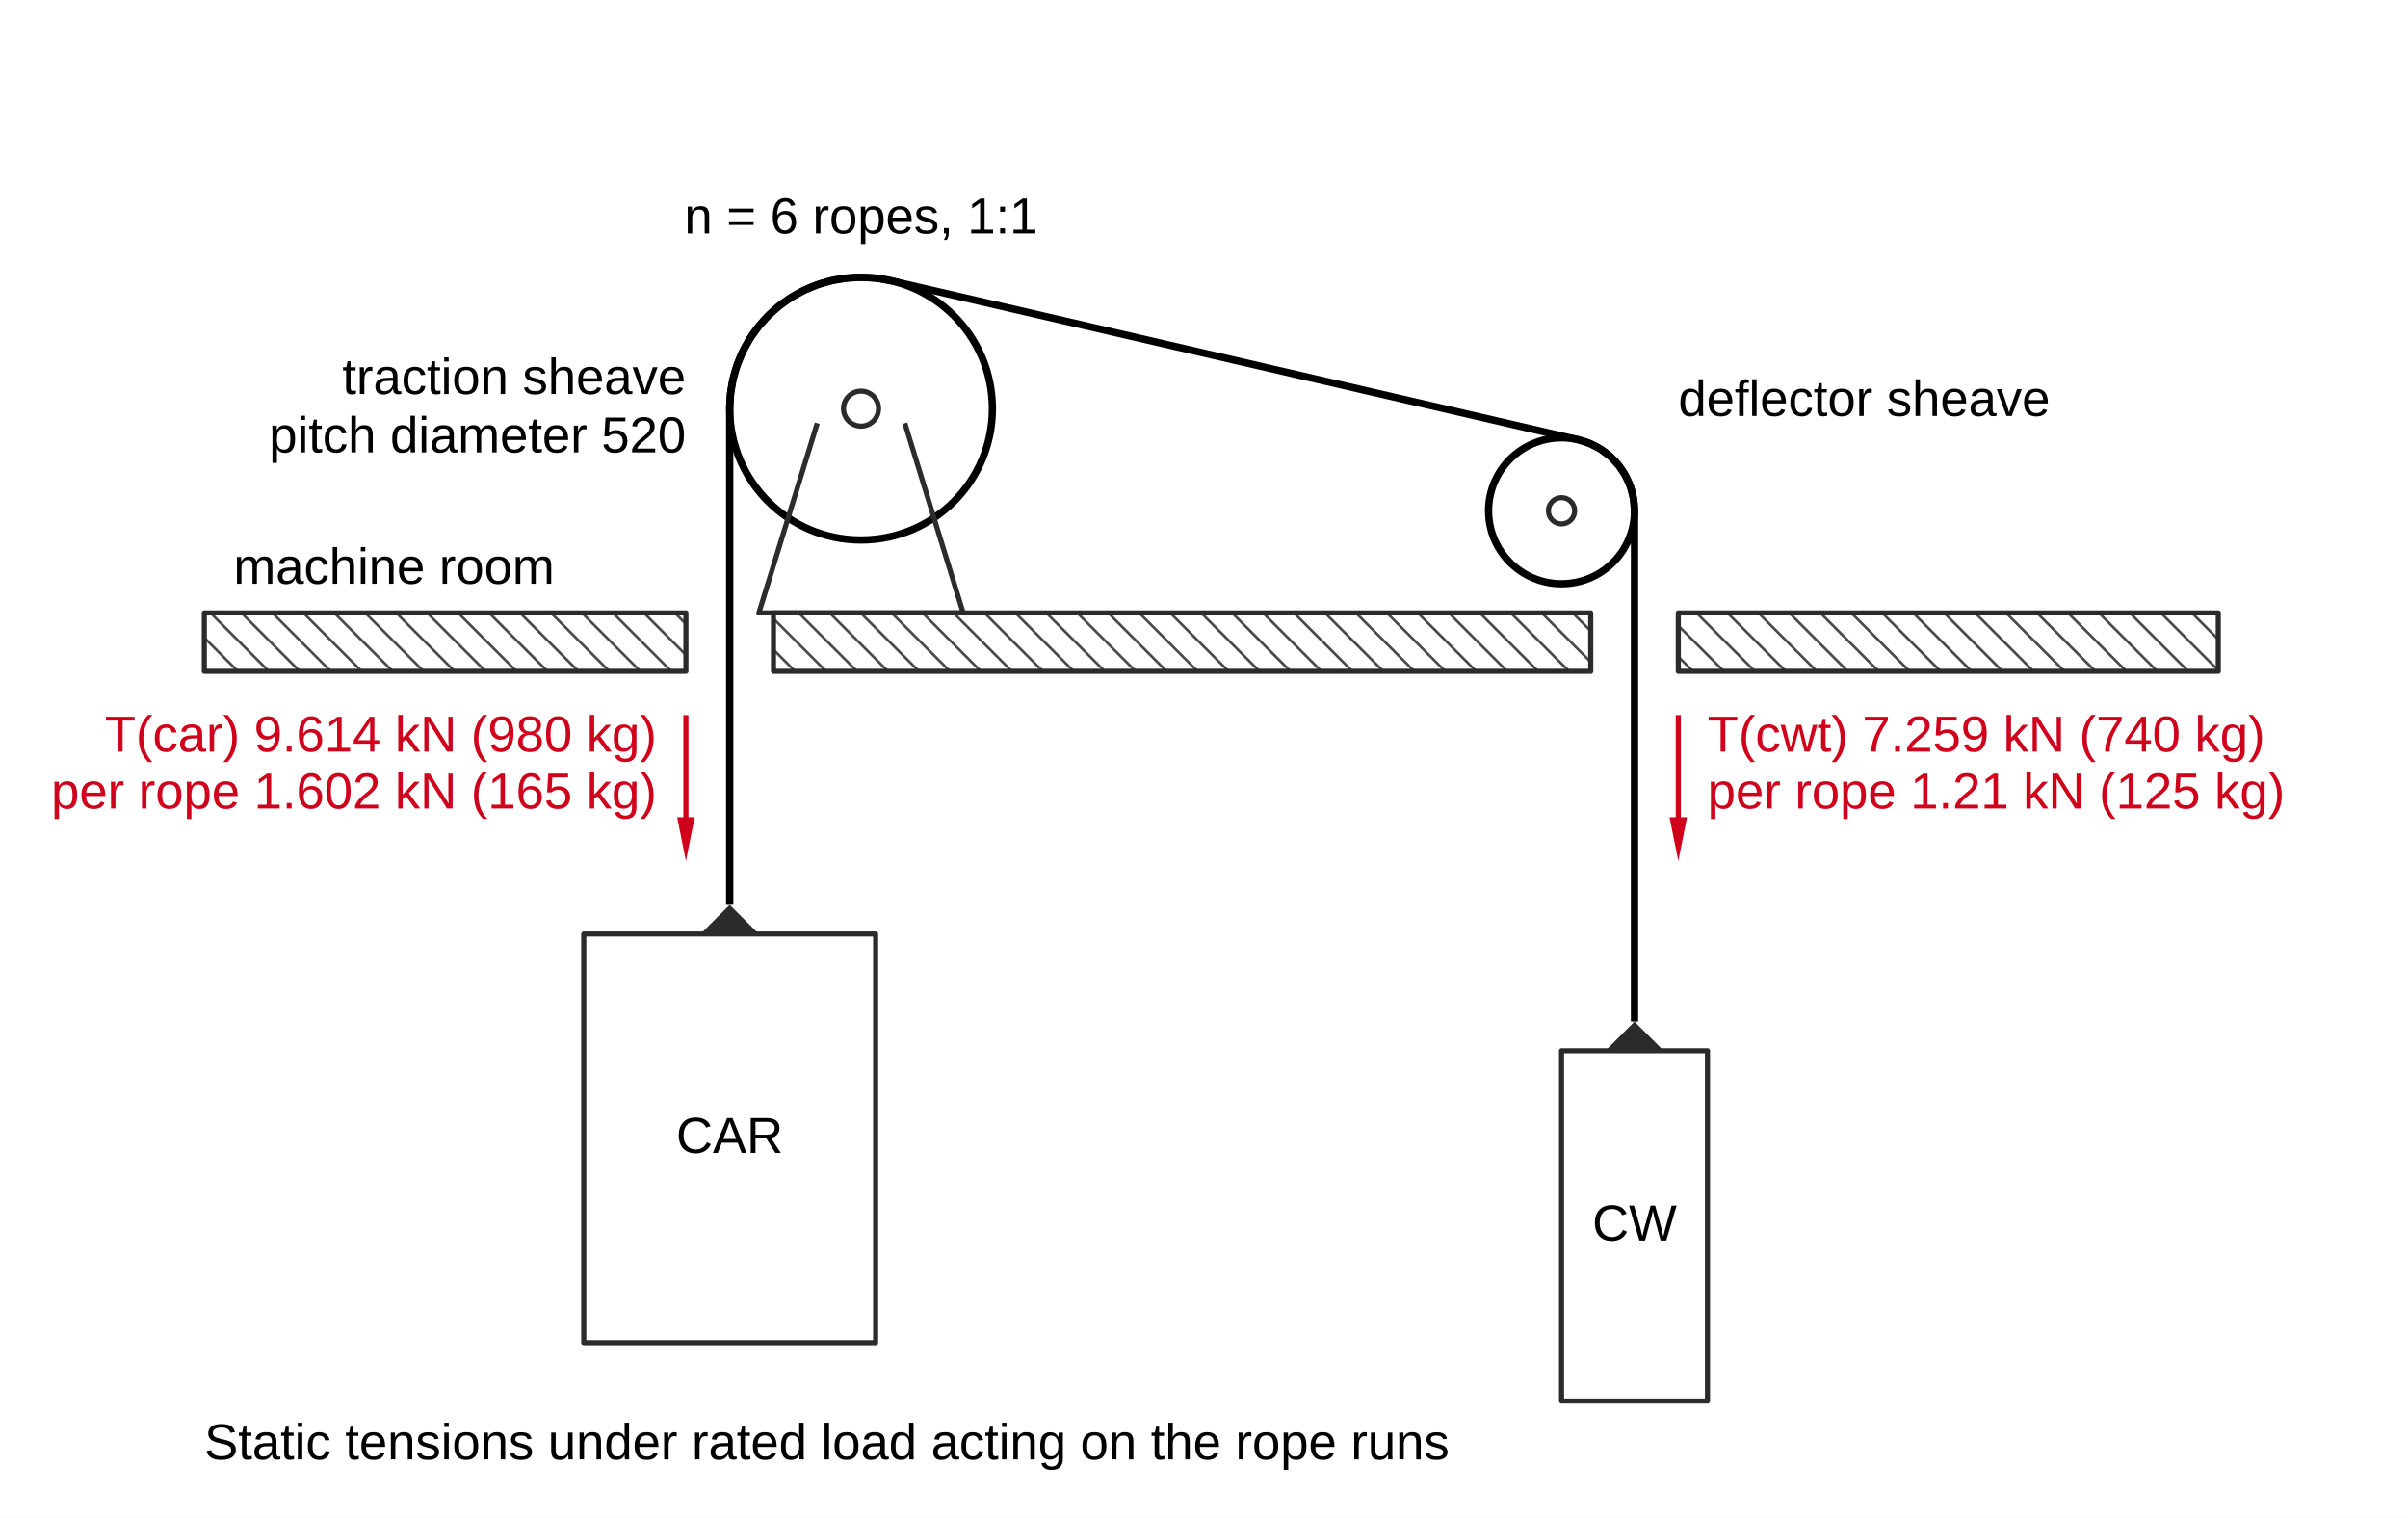
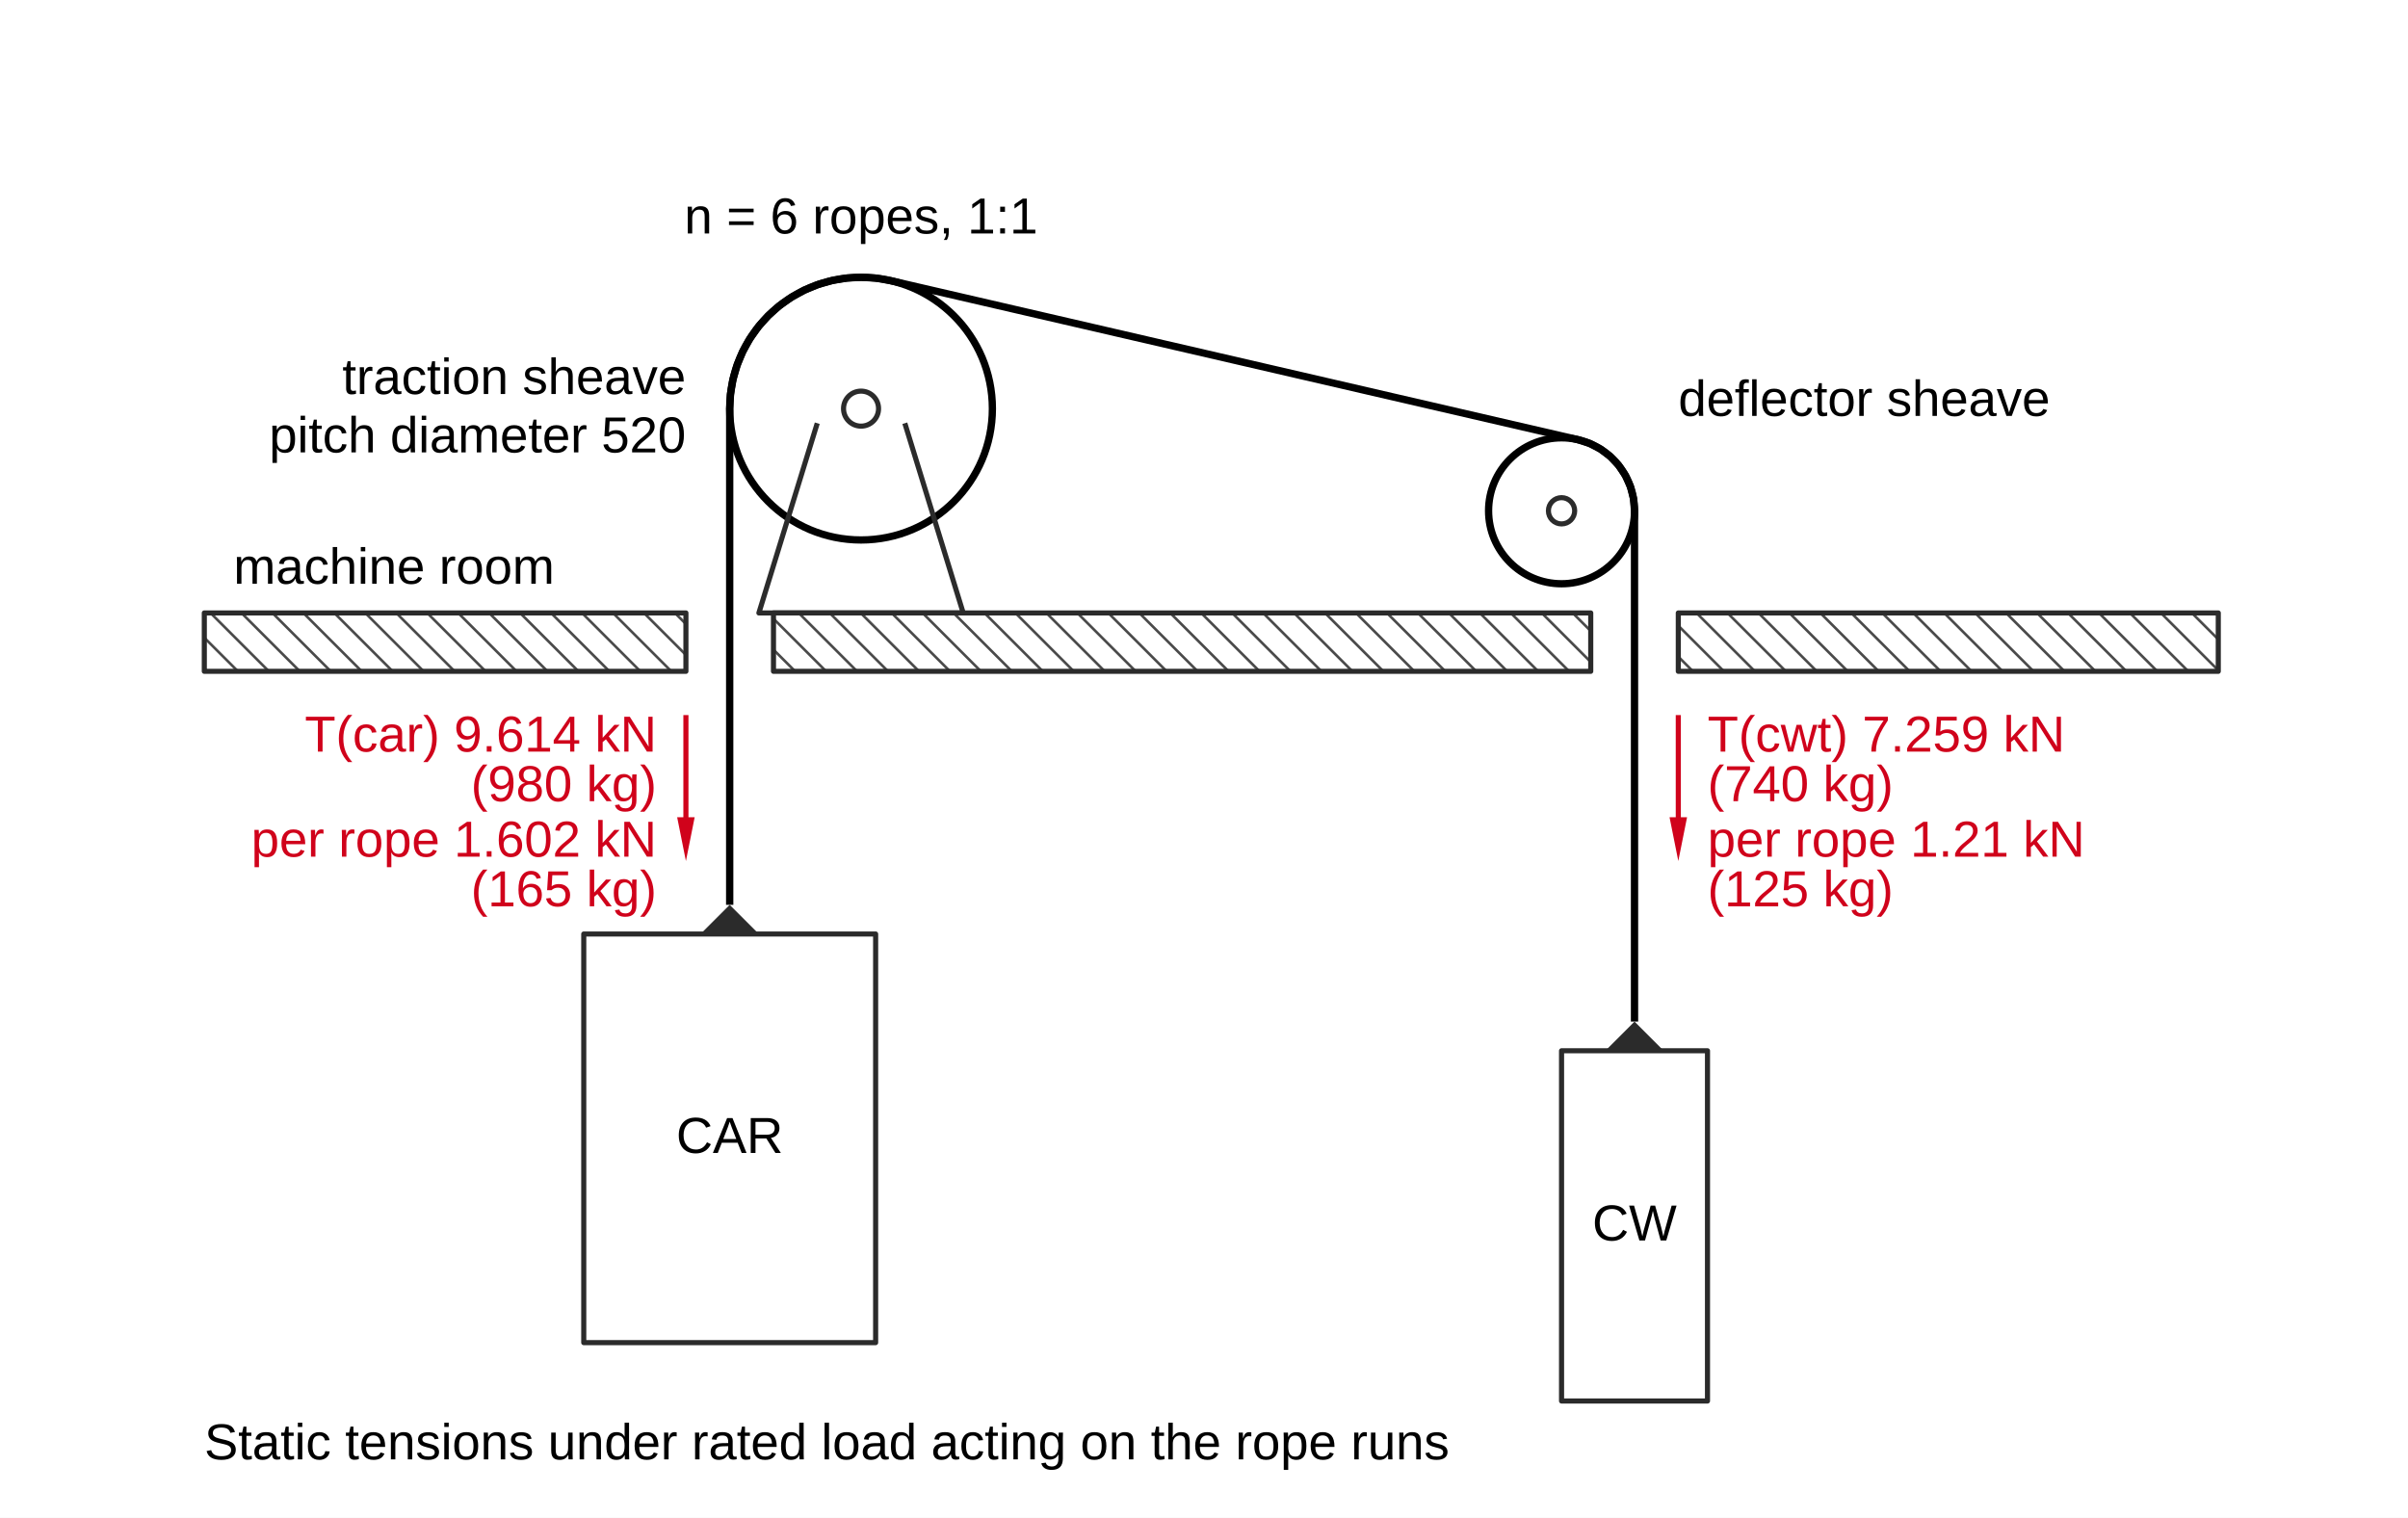
<svg xmlns="http://www.w3.org/2000/svg" version="1.1" width="165mm" height="104mm" viewBox="0 0 1650 1040" data-figure="F7">
  <rect x="0" y="0" width="1650" height="1040" fill="#FFFFFF" />
  <polyline points="462.43,420 470,427.57" fill="none" stroke="#4A4A4A" stroke-width="1.8" stroke-linejoin="round" stroke-linecap="butt" />
  <polyline points="441.21,420 470,448.79" fill="none" stroke="#4A4A4A" stroke-width="1.8" stroke-linejoin="round" stroke-linecap="butt" />
  <polyline points="420,420 460,460" fill="none" stroke="#4A4A4A" stroke-width="1.8" stroke-linejoin="round" stroke-linecap="butt" />
  <polyline points="398.79,420 438.79,460" fill="none" stroke="#4A4A4A" stroke-width="1.8" stroke-linejoin="round" stroke-linecap="butt" />
  <polyline points="377.57,420 417.57,460" fill="none" stroke="#4A4A4A" stroke-width="1.8" stroke-linejoin="round" stroke-linecap="butt" />
  <polyline points="356.36,420 396.36,460" fill="none" stroke="#4A4A4A" stroke-width="1.8" stroke-linejoin="round" stroke-linecap="butt" />
  <polyline points="335.15,420 375.15,460" fill="none" stroke="#4A4A4A" stroke-width="1.8" stroke-linejoin="round" stroke-linecap="butt" />
  <polyline points="313.93,420 353.93,460" fill="none" stroke="#4A4A4A" stroke-width="1.8" stroke-linejoin="round" stroke-linecap="butt" />
  <polyline points="292.72,420 332.72,460" fill="none" stroke="#4A4A4A" stroke-width="1.8" stroke-linejoin="round" stroke-linecap="butt" />
  <polyline points="271.51,420 311.51,460" fill="none" stroke="#4A4A4A" stroke-width="1.8" stroke-linejoin="round" stroke-linecap="butt" />
  <polyline points="250.29,420 290.29,460" fill="none" stroke="#4A4A4A" stroke-width="1.8" stroke-linejoin="round" stroke-linecap="butt" />
  <polyline points="229.08,420 269.08,460" fill="none" stroke="#4A4A4A" stroke-width="1.8" stroke-linejoin="round" stroke-linecap="butt" />
  <polyline points="207.87,420 247.87,460" fill="none" stroke="#4A4A4A" stroke-width="1.8" stroke-linejoin="round" stroke-linecap="butt" />
  <polyline points="186.65,420 226.65,460" fill="none" stroke="#4A4A4A" stroke-width="1.8" stroke-linejoin="round" stroke-linecap="butt" />
  <polyline points="165.44,420 205.44,460" fill="none" stroke="#4A4A4A" stroke-width="1.8" stroke-linejoin="round" stroke-linecap="butt" />
  <polyline points="144.23,420 184.23,460" fill="none" stroke="#4A4A4A" stroke-width="1.8" stroke-linejoin="round" stroke-linecap="butt" />
  <polyline points="140,436.98 163.02,460" fill="none" stroke="#4A4A4A" stroke-width="1.8" stroke-linejoin="round" stroke-linecap="butt" />
  <polyline points="140,458.2 141.8,460" fill="none" stroke="#4A4A4A" stroke-width="1.8" stroke-linejoin="round" stroke-linecap="butt" />
  <polygon data-tag="slab" points="140,420 470,420 470,460 140,460" fill="none" stroke="#2B2B2B" stroke-width="3.5" stroke-linejoin="round" stroke-linecap="butt" />
  <polyline points="1077.61,420 1090,432.39" fill="none" stroke="#4A4A4A" stroke-width="1.8" stroke-linejoin="round" stroke-linecap="butt" />
  <polyline points="1056.4,420 1090,453.6" fill="none" stroke="#4A4A4A" stroke-width="1.8" stroke-linejoin="round" stroke-linecap="butt" />
  <polyline points="1035.18,420 1075.18,460" fill="none" stroke="#4A4A4A" stroke-width="1.8" stroke-linejoin="round" stroke-linecap="butt" />
  <polyline points="1013.97,420 1053.97,460" fill="none" stroke="#4A4A4A" stroke-width="1.8" stroke-linejoin="round" stroke-linecap="butt" />
  <polyline points="992.76,420 1032.76,460" fill="none" stroke="#4A4A4A" stroke-width="1.8" stroke-linejoin="round" stroke-linecap="butt" />
  <polyline points="971.54,420 1011.54,460" fill="none" stroke="#4A4A4A" stroke-width="1.8" stroke-linejoin="round" stroke-linecap="butt" />
  <polyline points="950.33,420 990.33,460" fill="none" stroke="#4A4A4A" stroke-width="1.8" stroke-linejoin="round" stroke-linecap="butt" />
  <polyline points="929.12,420 969.12,460" fill="none" stroke="#4A4A4A" stroke-width="1.8" stroke-linejoin="round" stroke-linecap="butt" />
  <polyline points="907.9,420 947.9,460" fill="none" stroke="#4A4A4A" stroke-width="1.8" stroke-linejoin="round" stroke-linecap="butt" />
  <polyline points="886.69,420 926.69,460" fill="none" stroke="#4A4A4A" stroke-width="1.8" stroke-linejoin="round" stroke-linecap="butt" />
  <polyline points="865.48,420 905.48,460" fill="none" stroke="#4A4A4A" stroke-width="1.8" stroke-linejoin="round" stroke-linecap="butt" />
  <polyline points="844.26,420 884.26,460" fill="none" stroke="#4A4A4A" stroke-width="1.8" stroke-linejoin="round" stroke-linecap="butt" />
  <polyline points="823.05,420 863.05,460" fill="none" stroke="#4A4A4A" stroke-width="1.8" stroke-linejoin="round" stroke-linecap="butt" />
  <polyline points="801.84,420 841.84,460" fill="none" stroke="#4A4A4A" stroke-width="1.8" stroke-linejoin="round" stroke-linecap="butt" />
  <polyline points="780.62,420 820.62,460" fill="none" stroke="#4A4A4A" stroke-width="1.8" stroke-linejoin="round" stroke-linecap="butt" />
  <polyline points="759.41,420 799.41,460" fill="none" stroke="#4A4A4A" stroke-width="1.8" stroke-linejoin="round" stroke-linecap="butt" />
  <polyline points="738.2,420 778.2,460" fill="none" stroke="#4A4A4A" stroke-width="1.8" stroke-linejoin="round" stroke-linecap="butt" />
  <polyline points="716.98,420 756.98,460" fill="none" stroke="#4A4A4A" stroke-width="1.8" stroke-linejoin="round" stroke-linecap="butt" />
  <polyline points="695.77,420 735.77,460" fill="none" stroke="#4A4A4A" stroke-width="1.8" stroke-linejoin="round" stroke-linecap="butt" />
  <polyline points="674.56,420 714.56,460" fill="none" stroke="#4A4A4A" stroke-width="1.8" stroke-linejoin="round" stroke-linecap="butt" />
  <polyline points="653.35,420 693.35,460" fill="none" stroke="#4A4A4A" stroke-width="1.8" stroke-linejoin="round" stroke-linecap="butt" />
  <polyline points="632.13,420 672.13,460" fill="none" stroke="#4A4A4A" stroke-width="1.8" stroke-linejoin="round" stroke-linecap="butt" />
  <polyline points="610.92,420 650.92,460" fill="none" stroke="#4A4A4A" stroke-width="1.8" stroke-linejoin="round" stroke-linecap="butt" />
  <polyline points="589.71,420 629.71,460" fill="none" stroke="#4A4A4A" stroke-width="1.8" stroke-linejoin="round" stroke-linecap="butt" />
  <polyline points="568.49,420 608.49,460" fill="none" stroke="#4A4A4A" stroke-width="1.8" stroke-linejoin="round" stroke-linecap="butt" />
  <polyline points="547.28,420 587.28,460" fill="none" stroke="#4A4A4A" stroke-width="1.8" stroke-linejoin="round" stroke-linecap="butt" />
  <polyline points="530,423.93 566.07,460" fill="none" stroke="#4A4A4A" stroke-width="1.8" stroke-linejoin="round" stroke-linecap="butt" />
  <polyline points="530,445.15 544.85,460" fill="none" stroke="#4A4A4A" stroke-width="1.8" stroke-linejoin="round" stroke-linecap="butt" />
  <polygon points="530,420 1090,420 1090,460 530,460" fill="none" stroke="#2B2B2B" stroke-width="3.5" stroke-linejoin="round" stroke-linecap="butt" />
  <polyline points="1501.87,420 1520,438.13" fill="none" stroke="#4A4A4A" stroke-width="1.8" stroke-linejoin="round" stroke-linecap="butt" />
  <polyline points="1480.66,420 1520,459.34" fill="none" stroke="#4A4A4A" stroke-width="1.8" stroke-linejoin="round" stroke-linecap="butt" />
  <polyline points="1459.45,420 1499.45,460" fill="none" stroke="#4A4A4A" stroke-width="1.8" stroke-linejoin="round" stroke-linecap="butt" />
  <polyline points="1438.23,420 1478.23,460" fill="none" stroke="#4A4A4A" stroke-width="1.8" stroke-linejoin="round" stroke-linecap="butt" />
  <polyline points="1417.02,420 1457.02,460" fill="none" stroke="#4A4A4A" stroke-width="1.8" stroke-linejoin="round" stroke-linecap="butt" />
  <polyline points="1395.81,420 1435.81,460" fill="none" stroke="#4A4A4A" stroke-width="1.8" stroke-linejoin="round" stroke-linecap="butt" />
  <polyline points="1374.59,420 1414.59,460" fill="none" stroke="#4A4A4A" stroke-width="1.8" stroke-linejoin="round" stroke-linecap="butt" />
  <polyline points="1353.38,420 1393.38,460" fill="none" stroke="#4A4A4A" stroke-width="1.8" stroke-linejoin="round" stroke-linecap="butt" />
  <polyline points="1332.17,420 1372.17,460" fill="none" stroke="#4A4A4A" stroke-width="1.8" stroke-linejoin="round" stroke-linecap="butt" />
  <polyline points="1310.95,420 1350.95,460" fill="none" stroke="#4A4A4A" stroke-width="1.8" stroke-linejoin="round" stroke-linecap="butt" />
  <polyline points="1289.74,420 1329.74,460" fill="none" stroke="#4A4A4A" stroke-width="1.8" stroke-linejoin="round" stroke-linecap="butt" />
  <polyline points="1268.53,420 1308.53,460" fill="none" stroke="#4A4A4A" stroke-width="1.8" stroke-linejoin="round" stroke-linecap="butt" />
  <polyline points="1247.31,420 1287.31,460" fill="none" stroke="#4A4A4A" stroke-width="1.8" stroke-linejoin="round" stroke-linecap="butt" />
  <polyline points="1226.1,420 1266.1,460" fill="none" stroke="#4A4A4A" stroke-width="1.8" stroke-linejoin="round" stroke-linecap="butt" />
  <polyline points="1204.89,420 1244.89,460" fill="none" stroke="#4A4A4A" stroke-width="1.8" stroke-linejoin="round" stroke-linecap="butt" />
  <polyline points="1183.68,420 1223.68,460" fill="none" stroke="#4A4A4A" stroke-width="1.8" stroke-linejoin="round" stroke-linecap="butt" />
  <polyline points="1162.46,420 1202.46,460" fill="none" stroke="#4A4A4A" stroke-width="1.8" stroke-linejoin="round" stroke-linecap="butt" />
  <polyline points="1150,428.75 1181.25,460" fill="none" stroke="#4A4A4A" stroke-width="1.8" stroke-linejoin="round" stroke-linecap="butt" />
  <polyline points="1150,449.96 1160.04,460" fill="none" stroke="#4A4A4A" stroke-width="1.8" stroke-linejoin="round" stroke-linecap="butt" />
  <polygon points="1150,420 1520,420 1520,460 1150,460" fill="none" stroke="#2B2B2B" stroke-width="3.5" stroke-linejoin="round" stroke-linecap="butt" />
  <text x="160" y="400" font-family="ISOCPEUR, 'Arial Narrow', Arial, sans-serif" font-size="34.72" text-anchor="start" fill="#000000">machine room</text>
  <circle data-tag="traction-sheave" cx="590" cy="280" r="90" fill="#FFFFFF" stroke="#000000" stroke-width="5" />
  <circle cx="590" cy="280" r="12" fill="#FFFFFF" stroke="#2B2B2B" stroke-width="3.5" />
  <polyline data-tag="machine-stand" points="560,290 520,420 660,420 620,290" fill="none" stroke="#2B2B2B" stroke-width="3.5" stroke-linejoin="round" stroke-linecap="butt" />
  <circle data-tag="deflector-sheave" cx="1070" cy="350" r="50" fill="#FFFFFF" stroke="#000000" stroke-width="5" />
  <circle cx="1070" cy="350" r="9" fill="#FFFFFF" stroke="#2B2B2B" stroke-width="3.5" />
  <text x="1150" y="285" font-family="ISOCPEUR, 'Arial Narrow', Arial, sans-serif" font-size="34.72" text-anchor="start" fill="#000000">deflector sheave</text>
  <polyline data-tag="rope" points="500,620 500,280 500.57,269.91 502.26,259.94 505.07,250.23 508.94,240.89 513.84,232.05 519.7,223.81 526.44,216.28 533.99,209.55 542.24,203.71 551.1,198.84 560.45,194.99 570.17,192.21 580.14,190.54 590.23,190 600.33,190.59 610.29,192.32 1081.27,301.29 1089.25,303.86 1096.7,307.72 1103.39,312.78 1109.14,318.88 1113.79,325.86 1117.21,333.52 1119.3,341.64 1120,350 1120,700" fill="none" stroke="#000000" stroke-width="5" stroke-linejoin="round" stroke-linecap="butt" />
  <polygon data-tag="car" points="400,640 600,640 600,920 400,920" fill="none" stroke="#2B2B2B" stroke-width="3.5" stroke-linejoin="round" stroke-linecap="butt" />
  <text x="500" y="790" font-family="ISOCPEUR, 'Arial Narrow', Arial, sans-serif" font-size="34.72" text-anchor="middle" fill="#000000">CAR</text>
  <polygon data-tag="car-hitch" points="500,620 480,640 520,640" fill="#2B2B2B" stroke="none" />
  <polygon data-tag="counterweight" points="1070,720 1170,720 1170,960 1070,960" fill="none" stroke="#2B2B2B" stroke-width="3.5" stroke-linejoin="round" stroke-linecap="butt" />
  <text x="1120" y="850" font-family="ISOCPEUR, 'Arial Narrow', Arial, sans-serif" font-size="34.72" text-anchor="middle" fill="#000000">CW</text>
  <polygon data-tag="cw-hitch" points="1120,700 1100,720 1140,720" fill="#2B2B2B" stroke="none" />
  <polyline data-tag="tension-car" data-value="9.614" points="470,490 470,570" fill="none" stroke="#D0021B" stroke-width="3.5" stroke-linejoin="round" stroke-linecap="butt" />
  <polygon points="470,590 464,560 476,560" fill="#D0021B" stroke="none" />
-   <text data-tag="tension-car-text" data-value="9.614" x="450" y="515" font-family="ISOCPEUR, 'Arial Narrow', Arial, sans-serif" font-size="34.72" text-anchor="end" fill="#D0021B">T(car) 9.614 kN (980 kg)</text>
+   <text data-tag="tension-car-text" data-value="9.614" x="450" y="515" font-family="ISOCPEUR, 'Arial Narrow', Arial, sans-serif" font-size="34.72" text-anchor="end" fill="#D0021B">T(car) 9.614 kN</text>
+   <text data-tag="kg-tension-car-text" data-value="980" x="450" y="549" font-family="ISOCPEUR, 'Arial Narrow', Arial, sans-serif" font-size="34.72" text-anchor="end" fill="#D0021B">(980 kg)</text>
  <polyline data-tag="tension-cwt" data-value="7.259" points="1150,490 1150,570" fill="none" stroke="#D0021B" stroke-width="3.5" stroke-linejoin="round" stroke-linecap="butt" />
  <polygon points="1150,590 1144,560 1156,560" fill="#D0021B" stroke="none" />
-   <text data-tag="tension-cwt-text" data-value="7.259" x="1170" y="515" font-family="ISOCPEUR, 'Arial Narrow', Arial, sans-serif" font-size="34.72" text-anchor="start" fill="#D0021B">T(cwt) 7.259 kN (740 kg)</text>
-   <text data-tag="tension-car-rope" data-value="1.602" x="450" y="554" font-family="ISOCPEUR, 'Arial Narrow', Arial, sans-serif" font-size="34.72" text-anchor="end" fill="#D0021B">per rope 1.602 kN (165 kg)</text>
-   <text data-tag="tension-cwt-rope" data-value="1.21" x="1170" y="554" font-family="ISOCPEUR, 'Arial Narrow', Arial, sans-serif" font-size="34.72" text-anchor="start" fill="#D0021B">per rope 1.21 kN (125 kg)</text>
+   <text data-tag="tension-cwt-text" data-value="7.259" x="1170" y="515" font-family="ISOCPEUR, 'Arial Narrow', Arial, sans-serif" font-size="34.72" text-anchor="start" fill="#D0021B">T(cwt) 7.259 kN</text>
+   <text data-tag="kg-tension-cwt-text" data-value="740" x="1170" y="549" font-family="ISOCPEUR, 'Arial Narrow', Arial, sans-serif" font-size="34.72" text-anchor="start" fill="#D0021B">(740 kg)</text>
+   <text data-tag="tension-car-rope" data-value="1.602" x="450" y="587" font-family="ISOCPEUR, 'Arial Narrow', Arial, sans-serif" font-size="34.72" text-anchor="end" fill="#D0021B">per rope 1.602 kN</text>
+   <text data-tag="kg-tension-car-rope" data-value="165" x="450" y="621" font-family="ISOCPEUR, 'Arial Narrow', Arial, sans-serif" font-size="34.72" text-anchor="end" fill="#D0021B">(165 kg)</text>
+   <text data-tag="tension-cwt-rope" data-value="1.21" x="1170" y="587" font-family="ISOCPEUR, 'Arial Narrow', Arial, sans-serif" font-size="34.72" text-anchor="start" fill="#D0021B">per rope 1.21 kN</text>
+   <text data-tag="kg-tension-cwt-rope" data-value="125" x="1170" y="621" font-family="ISOCPEUR, 'Arial Narrow', Arial, sans-serif" font-size="34.72" text-anchor="start" fill="#D0021B">(125 kg)</text>
  <text data-tag="roping" data-value="n = 6 ropes, 1:1" x="590" y="160" font-family="ISOCPEUR, 'Arial Narrow', Arial, sans-serif" font-size="34.72" text-anchor="middle" fill="#000000">n = 6 ropes, 1:1</text>
  <text x="470" y="270" font-family="ISOCPEUR, 'Arial Narrow', Arial, sans-serif" font-size="34.72" text-anchor="end" fill="#000000">traction sheave</text>
  <text data-tag="sheave-pitch" data-value="520" x="470" y="310" font-family="ISOCPEUR, 'Arial Narrow', Arial, sans-serif" font-size="34.72" text-anchor="end" fill="#000000">pitch diameter 520</text>
  <text x="140" y="1000" font-family="ISOCPEUR, 'Arial Narrow', Arial, sans-serif" font-size="34.72" text-anchor="start" fill="#000000">Static tensions under rated load acting on the rope runs</text>
</svg>
